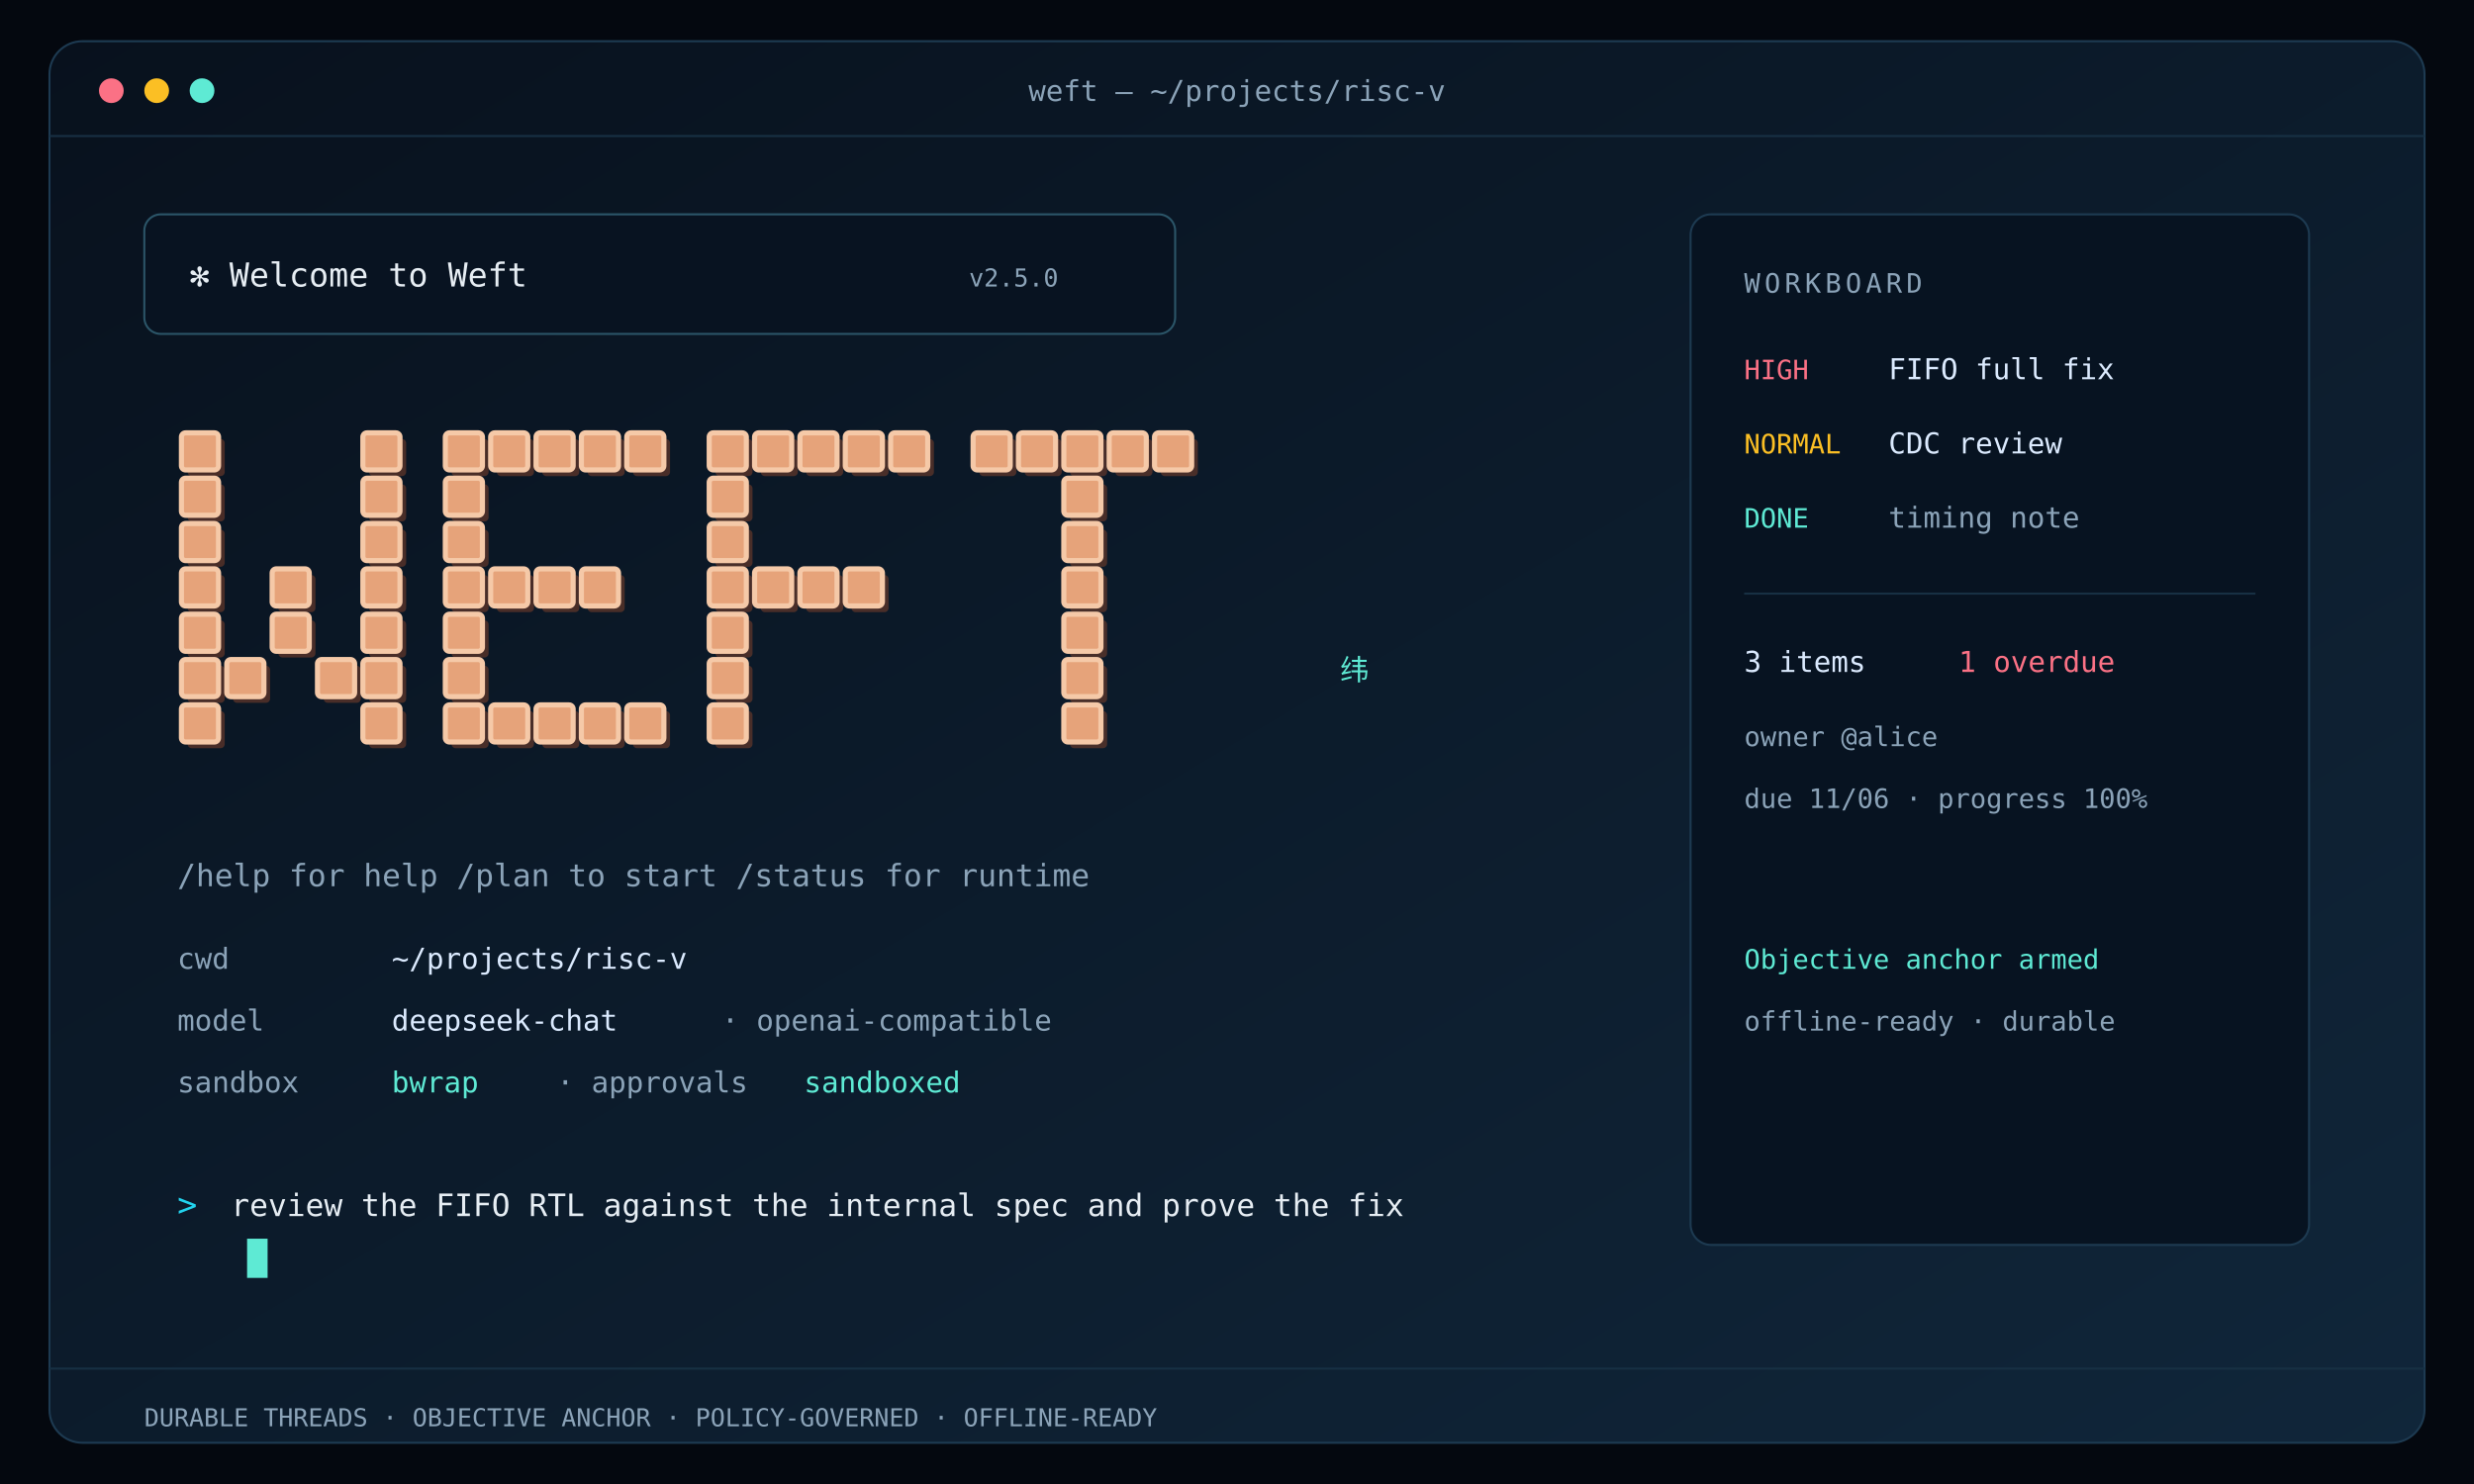
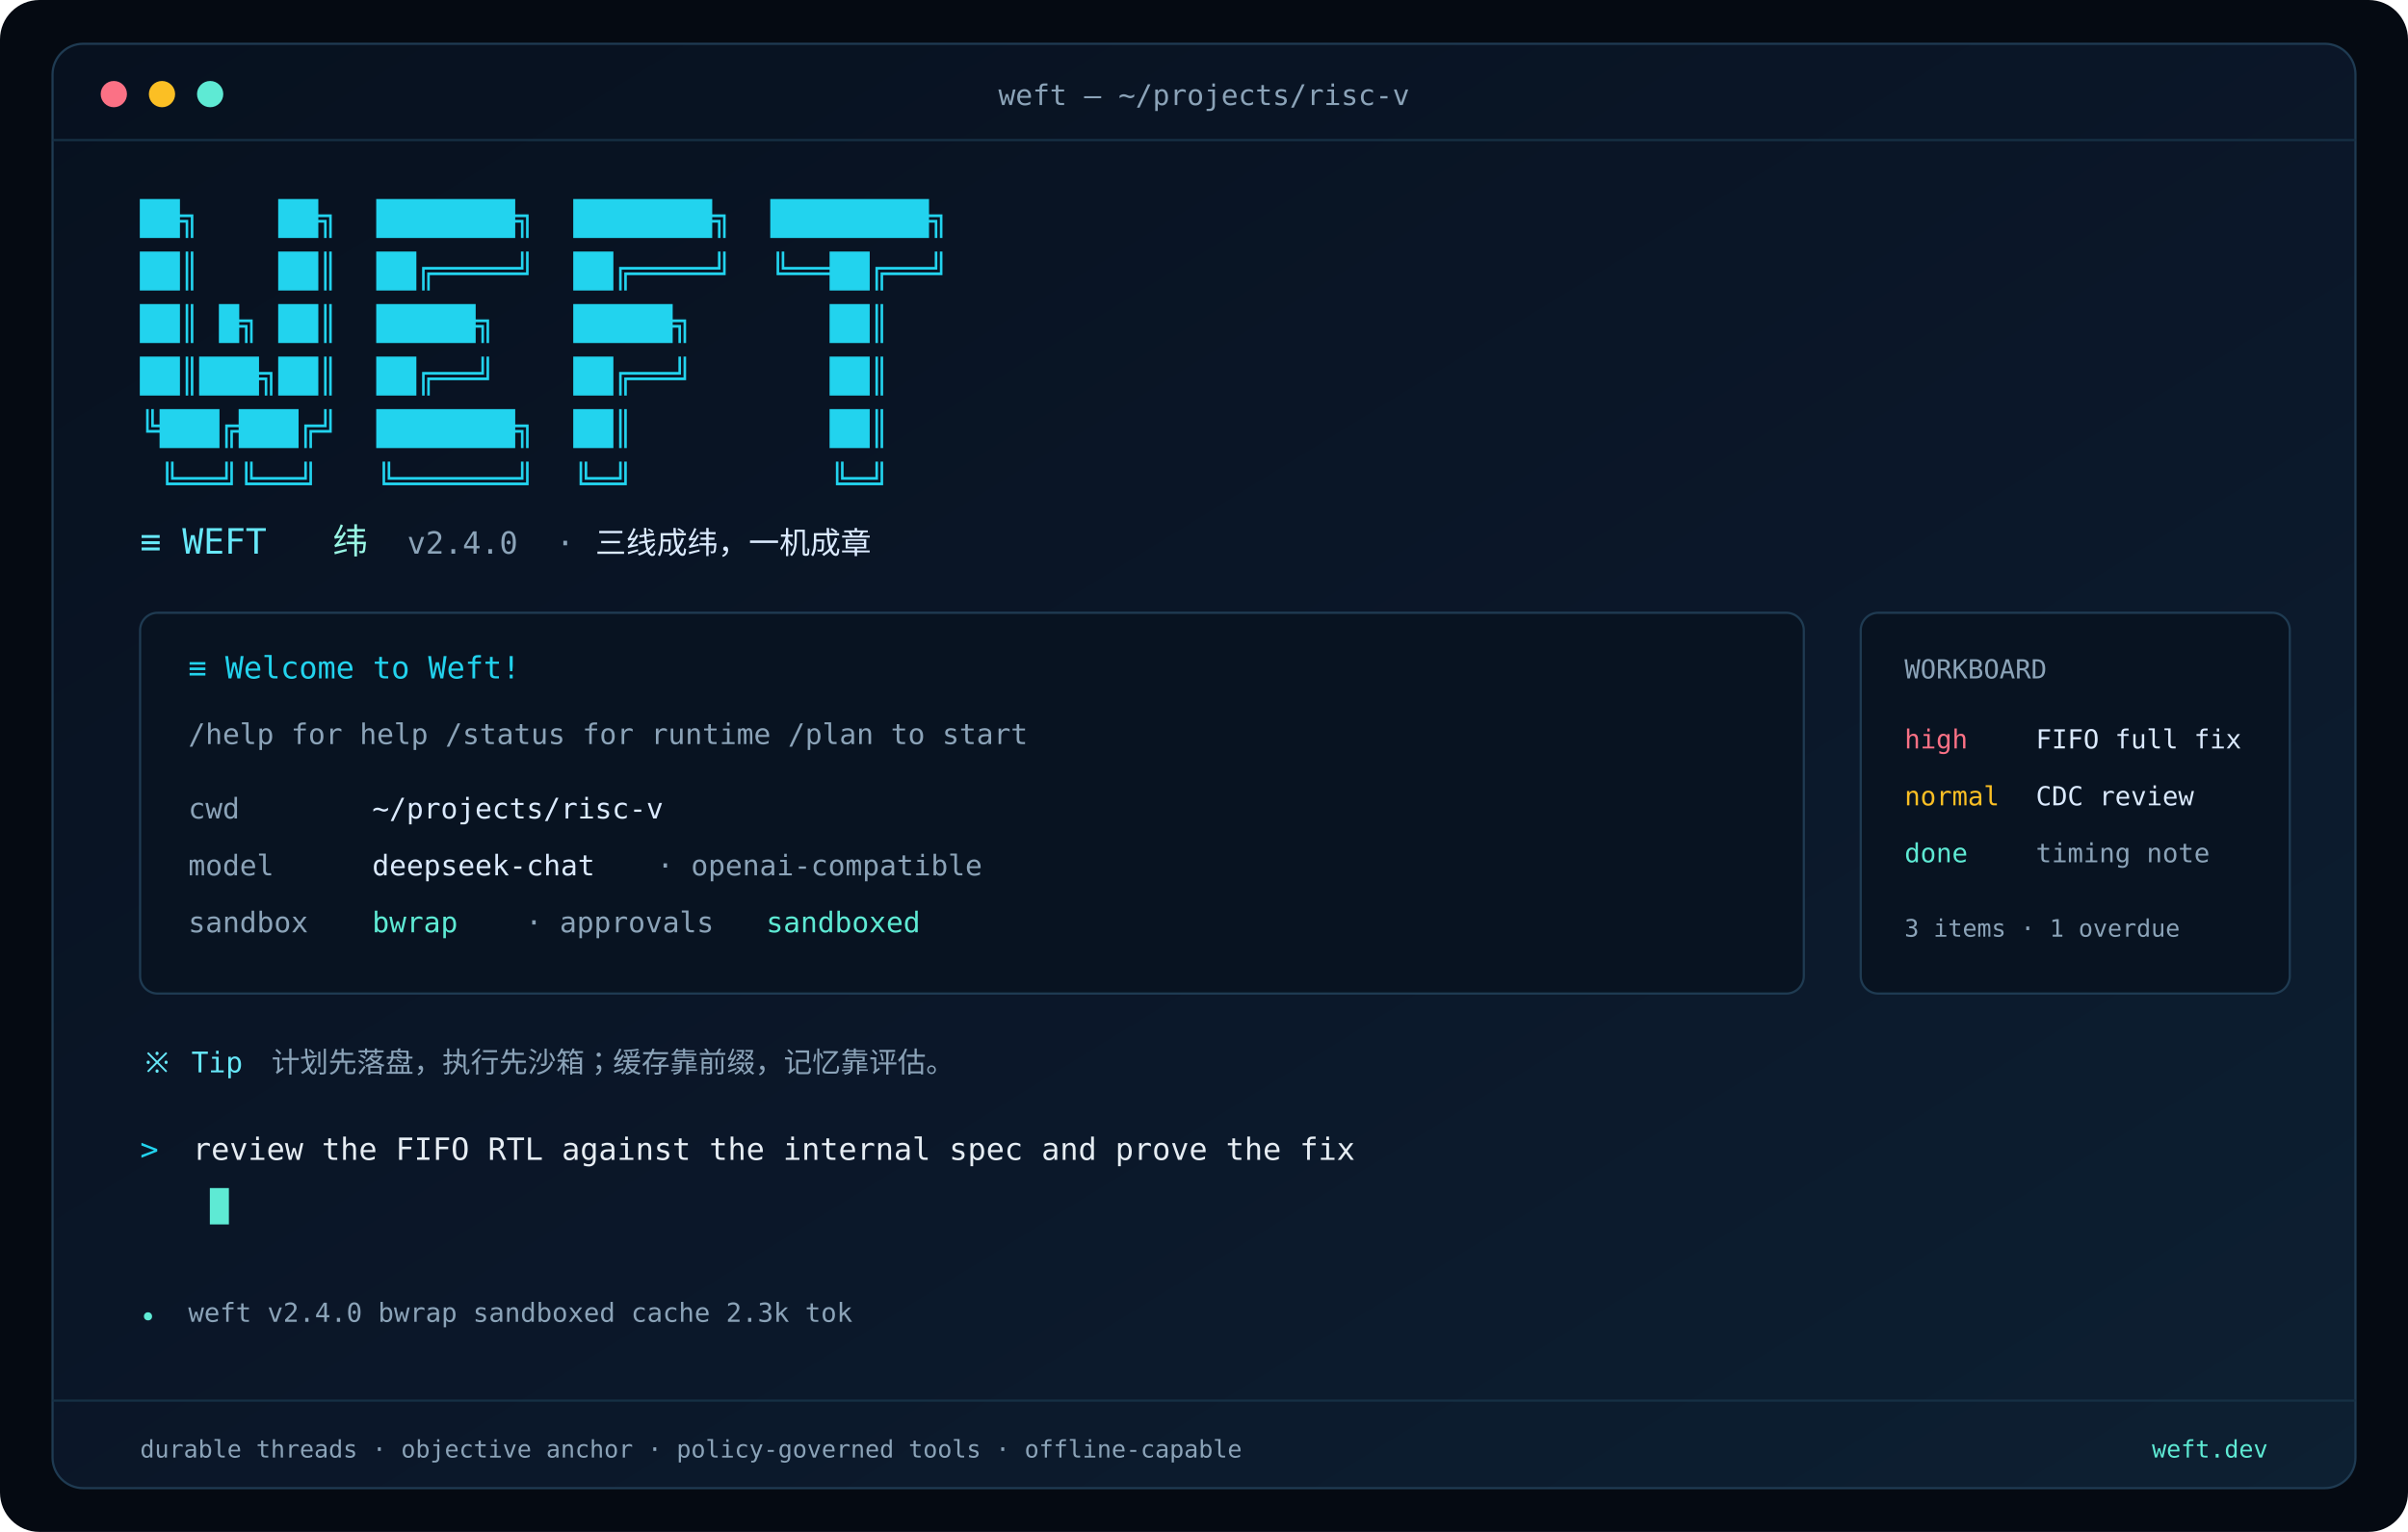
- <svg xmlns="http://www.w3.org/2000/svg" width="1200" height="720" viewBox="0 0 1200 720" role="img" aria-label="Weft CLI preview">
+ <svg xmlns="http://www.w3.org/2000/svg" width="1100" height="700" viewBox="0 0 1100 700" role="img" aria-label="Weft CLI preview">
  <defs>
    <linearGradient id="bg" x1="0" y1="0" x2="1" y2="1">
-       <stop offset="0" stop-color="#08111d" />
-       <stop offset="1" stop-color="#10263a" />
+       <stop offset="0" stop-color="#07111f" />
+       <stop offset="0.55" stop-color="#0b1729" />
+       <stop offset="1" stop-color="#0d2032" />
    </linearGradient>
+     <linearGradient id="edge" x1="0" y1="0" x2="1" y2="0">
+       <stop offset="0" stop-color="#22d3ee" stop-opacity="0.8" />
+       <stop offset="1" stop-color="#5eead4" stop-opacity="0.15" />
+     </linearGradient>
+     <filter id="glow" x="-20%" y="-20%" width="140%" height="140%">
+       <feGaussianBlur stdDeviation="6" result="b" />
+       <feMerge>
+         <feMergeNode in="b" />
+         <feMergeNode in="SourceGraphic" />
+       </feMerge>
+     </filter>
  </defs>
-   <rect width="1200" height="720" fill="#04080f" />
-   <rect x="24" y="20" width="1152" height="680" rx="16" fill="url(#bg)" stroke="#1d3a51" />
-   <path d="M24 66 H1176" stroke="#173043" />
-   <circle cx="54" cy="44" r="6" fill="#fb7185" />
-   <circle cx="76" cy="44" r="6" fill="#fbbf24" />
-   <circle cx="98" cy="44" r="6" fill="#5eead4" />
-   <text x="600" y="49" text-anchor="middle" font-family="Consolas, monospace" font-size="14" fill="#8ba3b8">weft — ~/projects/risc-v</text>
-   <g font-family="'Cascadia Code', Consolas, monospace">
-     <rect x="70" y="104" width="500" height="58" rx="8" fill="#081321" stroke="#2b5568" />
-     <text x="92" y="139" font-size="16" fill="#e6edf3">✻  Welcome to Weft</text>
-     <text x="470" y="139" font-size="12" fill="#8ba3b8">v2.5.0</text>
-     <rect x="91" y="213" width="18" height="18" rx="2" fill="#7c3f2a" opacity="0.55" />
-     <rect x="88" y="210" width="18" height="18" rx="2" fill="#e6a37a" stroke="#f5c9a8" stroke-width="2.5" />
-     <rect x="179" y="213" width="18" height="18" rx="2" fill="#7c3f2a" opacity="0.55" />
-     <rect x="176" y="210" width="18" height="18" rx="2" fill="#e6a37a" stroke="#f5c9a8" stroke-width="2.5" />
-     <rect x="91" y="235" width="18" height="18" rx="2" fill="#7c3f2a" opacity="0.55" />
-     <rect x="88" y="232" width="18" height="18" rx="2" fill="#e6a37a" stroke="#f5c9a8" stroke-width="2.5" />
-     <rect x="179" y="235" width="18" height="18" rx="2" fill="#7c3f2a" opacity="0.55" />
-     <rect x="176" y="232" width="18" height="18" rx="2" fill="#e6a37a" stroke="#f5c9a8" stroke-width="2.5" />
-     <rect x="91" y="257" width="18" height="18" rx="2" fill="#7c3f2a" opacity="0.55" />
-     <rect x="88" y="254" width="18" height="18" rx="2" fill="#e6a37a" stroke="#f5c9a8" stroke-width="2.5" />
-     <rect x="179" y="257" width="18" height="18" rx="2" fill="#7c3f2a" opacity="0.55" />
-     <rect x="176" y="254" width="18" height="18" rx="2" fill="#e6a37a" stroke="#f5c9a8" stroke-width="2.5" />
-     <rect x="91" y="279" width="18" height="18" rx="2" fill="#7c3f2a" opacity="0.55" />
-     <rect x="88" y="276" width="18" height="18" rx="2" fill="#e6a37a" stroke="#f5c9a8" stroke-width="2.5" />
-     <rect x="135" y="279" width="18" height="18" rx="2" fill="#7c3f2a" opacity="0.55" />
-     <rect x="132" y="276" width="18" height="18" rx="2" fill="#e6a37a" stroke="#f5c9a8" stroke-width="2.5" />
-     <rect x="179" y="279" width="18" height="18" rx="2" fill="#7c3f2a" opacity="0.55" />
-     <rect x="176" y="276" width="18" height="18" rx="2" fill="#e6a37a" stroke="#f5c9a8" stroke-width="2.5" />
-     <rect x="91" y="301" width="18" height="18" rx="2" fill="#7c3f2a" opacity="0.55" />
-     <rect x="88" y="298" width="18" height="18" rx="2" fill="#e6a37a" stroke="#f5c9a8" stroke-width="2.5" />
-     <rect x="135" y="301" width="18" height="18" rx="2" fill="#7c3f2a" opacity="0.55" />
-     <rect x="132" y="298" width="18" height="18" rx="2" fill="#e6a37a" stroke="#f5c9a8" stroke-width="2.5" />
-     <rect x="179" y="301" width="18" height="18" rx="2" fill="#7c3f2a" opacity="0.55" />
-     <rect x="176" y="298" width="18" height="18" rx="2" fill="#e6a37a" stroke="#f5c9a8" stroke-width="2.5" />
-     <rect x="91" y="323" width="18" height="18" rx="2" fill="#7c3f2a" opacity="0.55" />
-     <rect x="88" y="320" width="18" height="18" rx="2" fill="#e6a37a" stroke="#f5c9a8" stroke-width="2.5" />
-     <rect x="113" y="323" width="18" height="18" rx="2" fill="#7c3f2a" opacity="0.55" />
-     <rect x="110" y="320" width="18" height="18" rx="2" fill="#e6a37a" stroke="#f5c9a8" stroke-width="2.5" />
-     <rect x="157" y="323" width="18" height="18" rx="2" fill="#7c3f2a" opacity="0.55" />
-     <rect x="154" y="320" width="18" height="18" rx="2" fill="#e6a37a" stroke="#f5c9a8" stroke-width="2.5" />
-     <rect x="179" y="323" width="18" height="18" rx="2" fill="#7c3f2a" opacity="0.55" />
-     <rect x="176" y="320" width="18" height="18" rx="2" fill="#e6a37a" stroke="#f5c9a8" stroke-width="2.5" />
-     <rect x="91" y="345" width="18" height="18" rx="2" fill="#7c3f2a" opacity="0.55" />
-     <rect x="88" y="342" width="18" height="18" rx="2" fill="#e6a37a" stroke="#f5c9a8" stroke-width="2.5" />
-     <rect x="179" y="345" width="18" height="18" rx="2" fill="#7c3f2a" opacity="0.55" />
-     <rect x="176" y="342" width="18" height="18" rx="2" fill="#e6a37a" stroke="#f5c9a8" stroke-width="2.5" />
-     <rect x="219" y="213" width="18" height="18" rx="2" fill="#7c3f2a" opacity="0.55" />
-     <rect x="216" y="210" width="18" height="18" rx="2" fill="#e6a37a" stroke="#f5c9a8" stroke-width="2.5" />
-     <rect x="241" y="213" width="18" height="18" rx="2" fill="#7c3f2a" opacity="0.55" />
-     <rect x="238" y="210" width="18" height="18" rx="2" fill="#e6a37a" stroke="#f5c9a8" stroke-width="2.5" />
-     <rect x="263" y="213" width="18" height="18" rx="2" fill="#7c3f2a" opacity="0.55" />
-     <rect x="260" y="210" width="18" height="18" rx="2" fill="#e6a37a" stroke="#f5c9a8" stroke-width="2.5" />
-     <rect x="285" y="213" width="18" height="18" rx="2" fill="#7c3f2a" opacity="0.55" />
-     <rect x="282" y="210" width="18" height="18" rx="2" fill="#e6a37a" stroke="#f5c9a8" stroke-width="2.5" />
-     <rect x="307" y="213" width="18" height="18" rx="2" fill="#7c3f2a" opacity="0.55" />
-     <rect x="304" y="210" width="18" height="18" rx="2" fill="#e6a37a" stroke="#f5c9a8" stroke-width="2.5" />
-     <rect x="219" y="235" width="18" height="18" rx="2" fill="#7c3f2a" opacity="0.55" />
-     <rect x="216" y="232" width="18" height="18" rx="2" fill="#e6a37a" stroke="#f5c9a8" stroke-width="2.5" />
-     <rect x="219" y="257" width="18" height="18" rx="2" fill="#7c3f2a" opacity="0.55" />
-     <rect x="216" y="254" width="18" height="18" rx="2" fill="#e6a37a" stroke="#f5c9a8" stroke-width="2.5" />
-     <rect x="219" y="279" width="18" height="18" rx="2" fill="#7c3f2a" opacity="0.55" />
-     <rect x="216" y="276" width="18" height="18" rx="2" fill="#e6a37a" stroke="#f5c9a8" stroke-width="2.5" />
-     <rect x="241" y="279" width="18" height="18" rx="2" fill="#7c3f2a" opacity="0.55" />
-     <rect x="238" y="276" width="18" height="18" rx="2" fill="#e6a37a" stroke="#f5c9a8" stroke-width="2.5" />
-     <rect x="263" y="279" width="18" height="18" rx="2" fill="#7c3f2a" opacity="0.55" />
-     <rect x="260" y="276" width="18" height="18" rx="2" fill="#e6a37a" stroke="#f5c9a8" stroke-width="2.5" />
-     <rect x="285" y="279" width="18" height="18" rx="2" fill="#7c3f2a" opacity="0.55" />
-     <rect x="282" y="276" width="18" height="18" rx="2" fill="#e6a37a" stroke="#f5c9a8" stroke-width="2.5" />
-     <rect x="219" y="301" width="18" height="18" rx="2" fill="#7c3f2a" opacity="0.55" />
-     <rect x="216" y="298" width="18" height="18" rx="2" fill="#e6a37a" stroke="#f5c9a8" stroke-width="2.5" />
-     <rect x="219" y="323" width="18" height="18" rx="2" fill="#7c3f2a" opacity="0.55" />
-     <rect x="216" y="320" width="18" height="18" rx="2" fill="#e6a37a" stroke="#f5c9a8" stroke-width="2.5" />
-     <rect x="219" y="345" width="18" height="18" rx="2" fill="#7c3f2a" opacity="0.55" />
-     <rect x="216" y="342" width="18" height="18" rx="2" fill="#e6a37a" stroke="#f5c9a8" stroke-width="2.5" />
-     <rect x="241" y="345" width="18" height="18" rx="2" fill="#7c3f2a" opacity="0.55" />
-     <rect x="238" y="342" width="18" height="18" rx="2" fill="#e6a37a" stroke="#f5c9a8" stroke-width="2.5" />
-     <rect x="263" y="345" width="18" height="18" rx="2" fill="#7c3f2a" opacity="0.55" />
-     <rect x="260" y="342" width="18" height="18" rx="2" fill="#e6a37a" stroke="#f5c9a8" stroke-width="2.5" />
-     <rect x="285" y="345" width="18" height="18" rx="2" fill="#7c3f2a" opacity="0.55" />
-     <rect x="282" y="342" width="18" height="18" rx="2" fill="#e6a37a" stroke="#f5c9a8" stroke-width="2.5" />
-     <rect x="307" y="345" width="18" height="18" rx="2" fill="#7c3f2a" opacity="0.55" />
-     <rect x="304" y="342" width="18" height="18" rx="2" fill="#e6a37a" stroke="#f5c9a8" stroke-width="2.5" />
-     <rect x="347" y="213" width="18" height="18" rx="2" fill="#7c3f2a" opacity="0.55" />
-     <rect x="344" y="210" width="18" height="18" rx="2" fill="#e6a37a" stroke="#f5c9a8" stroke-width="2.5" />
-     <rect x="369" y="213" width="18" height="18" rx="2" fill="#7c3f2a" opacity="0.55" />
-     <rect x="366" y="210" width="18" height="18" rx="2" fill="#e6a37a" stroke="#f5c9a8" stroke-width="2.5" />
-     <rect x="391" y="213" width="18" height="18" rx="2" fill="#7c3f2a" opacity="0.55" />
-     <rect x="388" y="210" width="18" height="18" rx="2" fill="#e6a37a" stroke="#f5c9a8" stroke-width="2.5" />
-     <rect x="413" y="213" width="18" height="18" rx="2" fill="#7c3f2a" opacity="0.55" />
-     <rect x="410" y="210" width="18" height="18" rx="2" fill="#e6a37a" stroke="#f5c9a8" stroke-width="2.5" />
-     <rect x="435" y="213" width="18" height="18" rx="2" fill="#7c3f2a" opacity="0.55" />
-     <rect x="432" y="210" width="18" height="18" rx="2" fill="#e6a37a" stroke="#f5c9a8" stroke-width="2.5" />
-     <rect x="347" y="235" width="18" height="18" rx="2" fill="#7c3f2a" opacity="0.55" />
-     <rect x="344" y="232" width="18" height="18" rx="2" fill="#e6a37a" stroke="#f5c9a8" stroke-width="2.5" />
-     <rect x="347" y="257" width="18" height="18" rx="2" fill="#7c3f2a" opacity="0.55" />
-     <rect x="344" y="254" width="18" height="18" rx="2" fill="#e6a37a" stroke="#f5c9a8" stroke-width="2.5" />
-     <rect x="347" y="279" width="18" height="18" rx="2" fill="#7c3f2a" opacity="0.55" />
-     <rect x="344" y="276" width="18" height="18" rx="2" fill="#e6a37a" stroke="#f5c9a8" stroke-width="2.5" />
-     <rect x="369" y="279" width="18" height="18" rx="2" fill="#7c3f2a" opacity="0.55" />
-     <rect x="366" y="276" width="18" height="18" rx="2" fill="#e6a37a" stroke="#f5c9a8" stroke-width="2.5" />
-     <rect x="391" y="279" width="18" height="18" rx="2" fill="#7c3f2a" opacity="0.55" />
-     <rect x="388" y="276" width="18" height="18" rx="2" fill="#e6a37a" stroke="#f5c9a8" stroke-width="2.5" />
-     <rect x="413" y="279" width="18" height="18" rx="2" fill="#7c3f2a" opacity="0.55" />
-     <rect x="410" y="276" width="18" height="18" rx="2" fill="#e6a37a" stroke="#f5c9a8" stroke-width="2.5" />
-     <rect x="347" y="301" width="18" height="18" rx="2" fill="#7c3f2a" opacity="0.55" />
-     <rect x="344" y="298" width="18" height="18" rx="2" fill="#e6a37a" stroke="#f5c9a8" stroke-width="2.5" />
-     <rect x="347" y="323" width="18" height="18" rx="2" fill="#7c3f2a" opacity="0.55" />
-     <rect x="344" y="320" width="18" height="18" rx="2" fill="#e6a37a" stroke="#f5c9a8" stroke-width="2.5" />
-     <rect x="347" y="345" width="18" height="18" rx="2" fill="#7c3f2a" opacity="0.55" />
-     <rect x="344" y="342" width="18" height="18" rx="2" fill="#e6a37a" stroke="#f5c9a8" stroke-width="2.5" />
-     <rect x="475" y="213" width="18" height="18" rx="2" fill="#7c3f2a" opacity="0.55" />
-     <rect x="472" y="210" width="18" height="18" rx="2" fill="#e6a37a" stroke="#f5c9a8" stroke-width="2.5" />
-     <rect x="497" y="213" width="18" height="18" rx="2" fill="#7c3f2a" opacity="0.55" />
-     <rect x="494" y="210" width="18" height="18" rx="2" fill="#e6a37a" stroke="#f5c9a8" stroke-width="2.5" />
-     <rect x="519" y="213" width="18" height="18" rx="2" fill="#7c3f2a" opacity="0.55" />
-     <rect x="516" y="210" width="18" height="18" rx="2" fill="#e6a37a" stroke="#f5c9a8" stroke-width="2.5" />
-     <rect x="541" y="213" width="18" height="18" rx="2" fill="#7c3f2a" opacity="0.55" />
-     <rect x="538" y="210" width="18" height="18" rx="2" fill="#e6a37a" stroke="#f5c9a8" stroke-width="2.5" />
-     <rect x="563" y="213" width="18" height="18" rx="2" fill="#7c3f2a" opacity="0.55" />
-     <rect x="560" y="210" width="18" height="18" rx="2" fill="#e6a37a" stroke="#f5c9a8" stroke-width="2.5" />
-     <rect x="519" y="235" width="18" height="18" rx="2" fill="#7c3f2a" opacity="0.55" />
-     <rect x="516" y="232" width="18" height="18" rx="2" fill="#e6a37a" stroke="#f5c9a8" stroke-width="2.5" />
-     <rect x="519" y="257" width="18" height="18" rx="2" fill="#7c3f2a" opacity="0.55" />
-     <rect x="516" y="254" width="18" height="18" rx="2" fill="#e6a37a" stroke="#f5c9a8" stroke-width="2.5" />
-     <rect x="519" y="279" width="18" height="18" rx="2" fill="#7c3f2a" opacity="0.55" />
-     <rect x="516" y="276" width="18" height="18" rx="2" fill="#e6a37a" stroke="#f5c9a8" stroke-width="2.5" />
-     <rect x="519" y="301" width="18" height="18" rx="2" fill="#7c3f2a" opacity="0.55" />
-     <rect x="516" y="298" width="18" height="18" rx="2" fill="#e6a37a" stroke="#f5c9a8" stroke-width="2.5" />
-     <rect x="519" y="323" width="18" height="18" rx="2" fill="#7c3f2a" opacity="0.55" />
-     <rect x="516" y="320" width="18" height="18" rx="2" fill="#e6a37a" stroke="#f5c9a8" stroke-width="2.5" />
-     <rect x="519" y="345" width="18" height="18" rx="2" fill="#7c3f2a" opacity="0.55" />
-     <rect x="516" y="342" width="18" height="18" rx="2" fill="#e6a37a" stroke="#f5c9a8" stroke-width="2.5" />
-     <text x="650" y="330" font-size="14" fill="#5eead4">纬</text>
-     <text x="86" y="430" font-size="15" fill="#8ba3b8">/help for help      /plan to start      /status for runtime</text>
-     <text x="86" y="470" font-size="14" fill="#8ba3b8">cwd      </text>
-     <text x="190" y="470" font-size="14" fill="#dbeafe">~/projects/risc-v</text>
-     <text x="86" y="500" font-size="14" fill="#8ba3b8">model    </text>
-     <text x="190" y="500" font-size="14" fill="#dbeafe">deepseek-chat</text>
-     <text x="350" y="500" font-size="14" fill="#8ba3b8">· openai-compatible</text>
-     <text x="86" y="530" font-size="14" fill="#8ba3b8">sandbox  </text>
-     <text x="190" y="530" font-size="14" fill="#5eead4">bwrap</text>
-     <text x="270" y="530" font-size="14" fill="#8ba3b8">· approvals </text>
-     <text x="390" y="530" font-size="14" fill="#5eead4">sandboxed</text>
-     <text x="86" y="590" font-size="16" fill="#22d3ee">&gt;</text>
-     <text x="112" y="590" font-size="15" fill="#e6edf3">review the FIFO RTL against the internal spec and prove the fix</text>
-     <text x="120" y="616" font-size="16" fill="#5eead4">█</text>
-     <rect x="820" y="104" width="300" height="500" rx="10" fill="#071321" stroke="#1d3a51" />
-     <text x="846" y="142" font-size="13" fill="#8ba3b8" letter-spacing="2">WORKBOARD</text>
-     <text x="846" y="184" font-size="13" fill="#fb7185">HIGH</text>
-     <text x="916" y="184" font-size="14" fill="#dbeafe">FIFO full fix</text>
-     <text x="846" y="220" font-size="13" fill="#fbbf24">NORMAL</text>
-     <text x="916" y="220" font-size="14" fill="#dbeafe">CDC review</text>
-     <text x="846" y="256" font-size="13" fill="#5eead4">DONE</text>
-     <text x="916" y="256" font-size="14" fill="#8ba3b8">timing note</text>
-     <path d="M846 288 H1094" stroke="#173043" />
-     <text x="846" y="326" font-size="14" fill="#dbeafe">3 items</text>
-     <text x="950" y="326" font-size="14" fill="#fb7185">1 overdue</text>
-     <text x="846" y="362" font-size="13" fill="#8ba3b8">owner @alice</text>
-     <text x="846" y="392" font-size="13" fill="#8ba3b8">due 11/06 · progress 100%</text>
-     <text x="846" y="470" font-size="13" fill="#5eead4">Objective anchor armed</text>
-     <text x="846" y="500" font-size="13" fill="#8ba3b8">offline-ready · durable</text>
+   <rect width="1100" height="700" rx="18" fill="#050a12" />
+   <rect x="24" y="20" width="1052" height="660" rx="14" fill="url(#bg)" stroke="#1f3b52" />
+   <path d="M24 64 H1076" stroke="#163044" />
+   <circle cx="52" cy="43" r="6" fill="#fb7185" />
+   <circle cx="74" cy="43" r="6" fill="#fbbf24" />
+   <circle cx="96" cy="43" r="6" fill="#5eead4" />
+   <text x="550" y="48" text-anchor="middle" fill="#8ba3b8" font-family="Consolas, monospace" font-size="13">weft — ~/projects/risc-v</text>
+   <g font-family="'JetBrains Mono','Cascadia Code',Consolas,monospace" fill="#dbeafe">
+     <g font-family="'Cascadia Mono', Consolas, monospace" font-size="15" fill="#22d3ee" xml:space="preserve">
+       <text x="64" y="105">██╗    ██╗</text>
+       <text x="172" y="105">███████╗</text>
+       <text x="262" y="105">███████╗</text>
+       <text x="352" y="105">████████╗</text>
+       <text x="64" y="129">██║    ██║</text>
+       <text x="172" y="129">██╔════╝</text>
+       <text x="262" y="129">██╔════╝</text>
+       <text x="352" y="129">╚══██╔══╝</text>
+       <text x="64" y="153">██║ █╗ ██║</text>
+       <text x="172" y="153">█████╗  </text>
+       <text x="262" y="153">█████╗  </text>
+       <text x="352" y="153">   ██║   </text>
+       <text x="64" y="177">██║███╗██║</text>
+       <text x="172" y="177">██╔══╝  </text>
+       <text x="262" y="177">██╔══╝  </text>
+       <text x="352" y="177">   ██║   </text>
+       <text x="64" y="201">╚███╔███╔╝</text>
+       <text x="172" y="201">███████╗</text>
+       <text x="262" y="201">██║     </text>
+       <text x="352" y="201">   ██║   </text>
+       <text x="64" y="225"> ╚══╝╚══╝ </text>
+       <text x="172" y="225">╚══════╝</text>
+       <text x="262" y="225">╚═╝     </text>
+       <text x="352" y="225">   ╚═╝   </text>
+     </g>
+     <text x="64" y="253" font-size="16" fill="#67e8f9">≡ WEFT</text>
+     <text x="152" y="253" font-size="16" fill="#99f6e4">纬</text>
+     <text x="186" y="253" font-size="14" fill="#8ba3b8">v2.4.0</text>
+     <text x="254" y="253" font-size="14" fill="#8ba3b8">·</text>
+     <text x="272" y="253" font-size="14" fill="#dbeafe">三线成纬，一机成章</text>
+     <rect x="64" y="280" width="760" height="174" rx="8" fill="#081321" stroke="#1f3b52" />
+     <text x="86" y="310" font-size="14" fill="#22d3ee">≡ Welcome to Weft!</text>
+     <text x="86" y="340" font-size="13" fill="#8ba3b8">/help for help      /status for runtime      /plan to start</text>
+     <text x="86" y="374" font-size="13" fill="#8ba3b8">cwd      </text>
+     <text x="170" y="374" font-size="13" fill="#dbeafe">~/projects/risc-v</text>
+     <text x="86" y="400" font-size="13" fill="#8ba3b8">model    </text>
+     <text x="170" y="400" font-size="13" fill="#dbeafe">deepseek-chat</text>
+     <text x="300" y="400" font-size="13" fill="#8ba3b8">· openai-compatible</text>
+     <text x="86" y="426" font-size="13" fill="#8ba3b8">sandbox  </text>
+     <text x="170" y="426" font-size="13" fill="#5eead4">bwrap</text>
+     <text x="240" y="426" font-size="13" fill="#8ba3b8">· approvals </text>
+     <text x="350" y="426" font-size="13" fill="#5eead4">sandboxed</text>
+     <text x="64" y="490" font-size="13" fill="#67e8f9">※ Tip</text>
+     <text x="124" y="490" font-size="13" fill="#8ba3b8">计划先落盘，执行先沙箱；缓存靠前缀，记忆靠评估。</text>
+     <text x="64" y="530" font-size="14" fill="#22d3ee">&gt;</text>
+     <text x="88" y="530" font-size="14" fill="#e6edf3">review the FIFO RTL against the internal spec and prove the fix</text>
+     <text x="96" y="556" font-size="14" fill="#5eead4">█</text>
+     <text x="64" y="604" font-size="12" fill="#5eead4">⏺</text>
+     <text x="86" y="604" font-size="12" fill="#8ba3b8">weft v2.4.0    bwrap    sandboxed    cache 2.3k tok</text>
+     <rect x="850" y="280" width="196" height="174" rx="8" fill="#081321" stroke="#1f3b52" />
+     <text x="870" y="310" font-size="12" fill="#8ba3b8">WORKBOARD</text>
+     <text x="870" y="342" font-size="12" fill="#fb7185">high</text>
+     <text x="930" y="342" font-size="12" fill="#dbeafe">FIFO full fix</text>
+     <text x="870" y="368" font-size="12" fill="#fbbf24">normal</text>
+     <text x="930" y="368" font-size="12" fill="#dbeafe">CDC review</text>
+     <text x="870" y="394" font-size="12" fill="#5eead4">done</text>
+     <text x="930" y="394" font-size="12" fill="#8ba3b8">timing note</text>
+     <text x="870" y="428" font-size="11" fill="#8ba3b8">3 items · 1 overdue</text>
  </g>
-   <path d="M24 664 H1176" stroke="#173043" />
-   <text x="70" y="692" font-family="Consolas, monospace" font-size="12" fill="#8ba3b8">DURABLE THREADS · OBJECTIVE ANCHOR · POLICY-GOVERNED · OFFLINE-READY</text>
+   <path d="M24 640 H1076" stroke="#163044" />
+   <text x="64" y="666" fill="#8ba3b8" font-family="Consolas, monospace" font-size="11">durable threads · objective anchor · policy-governed tools · offline-capable</text>
+   <text x="1036" y="666" text-anchor="end" fill="#5eead4" font-family="Consolas, monospace" font-size="11">weft.dev</text>
</svg>
